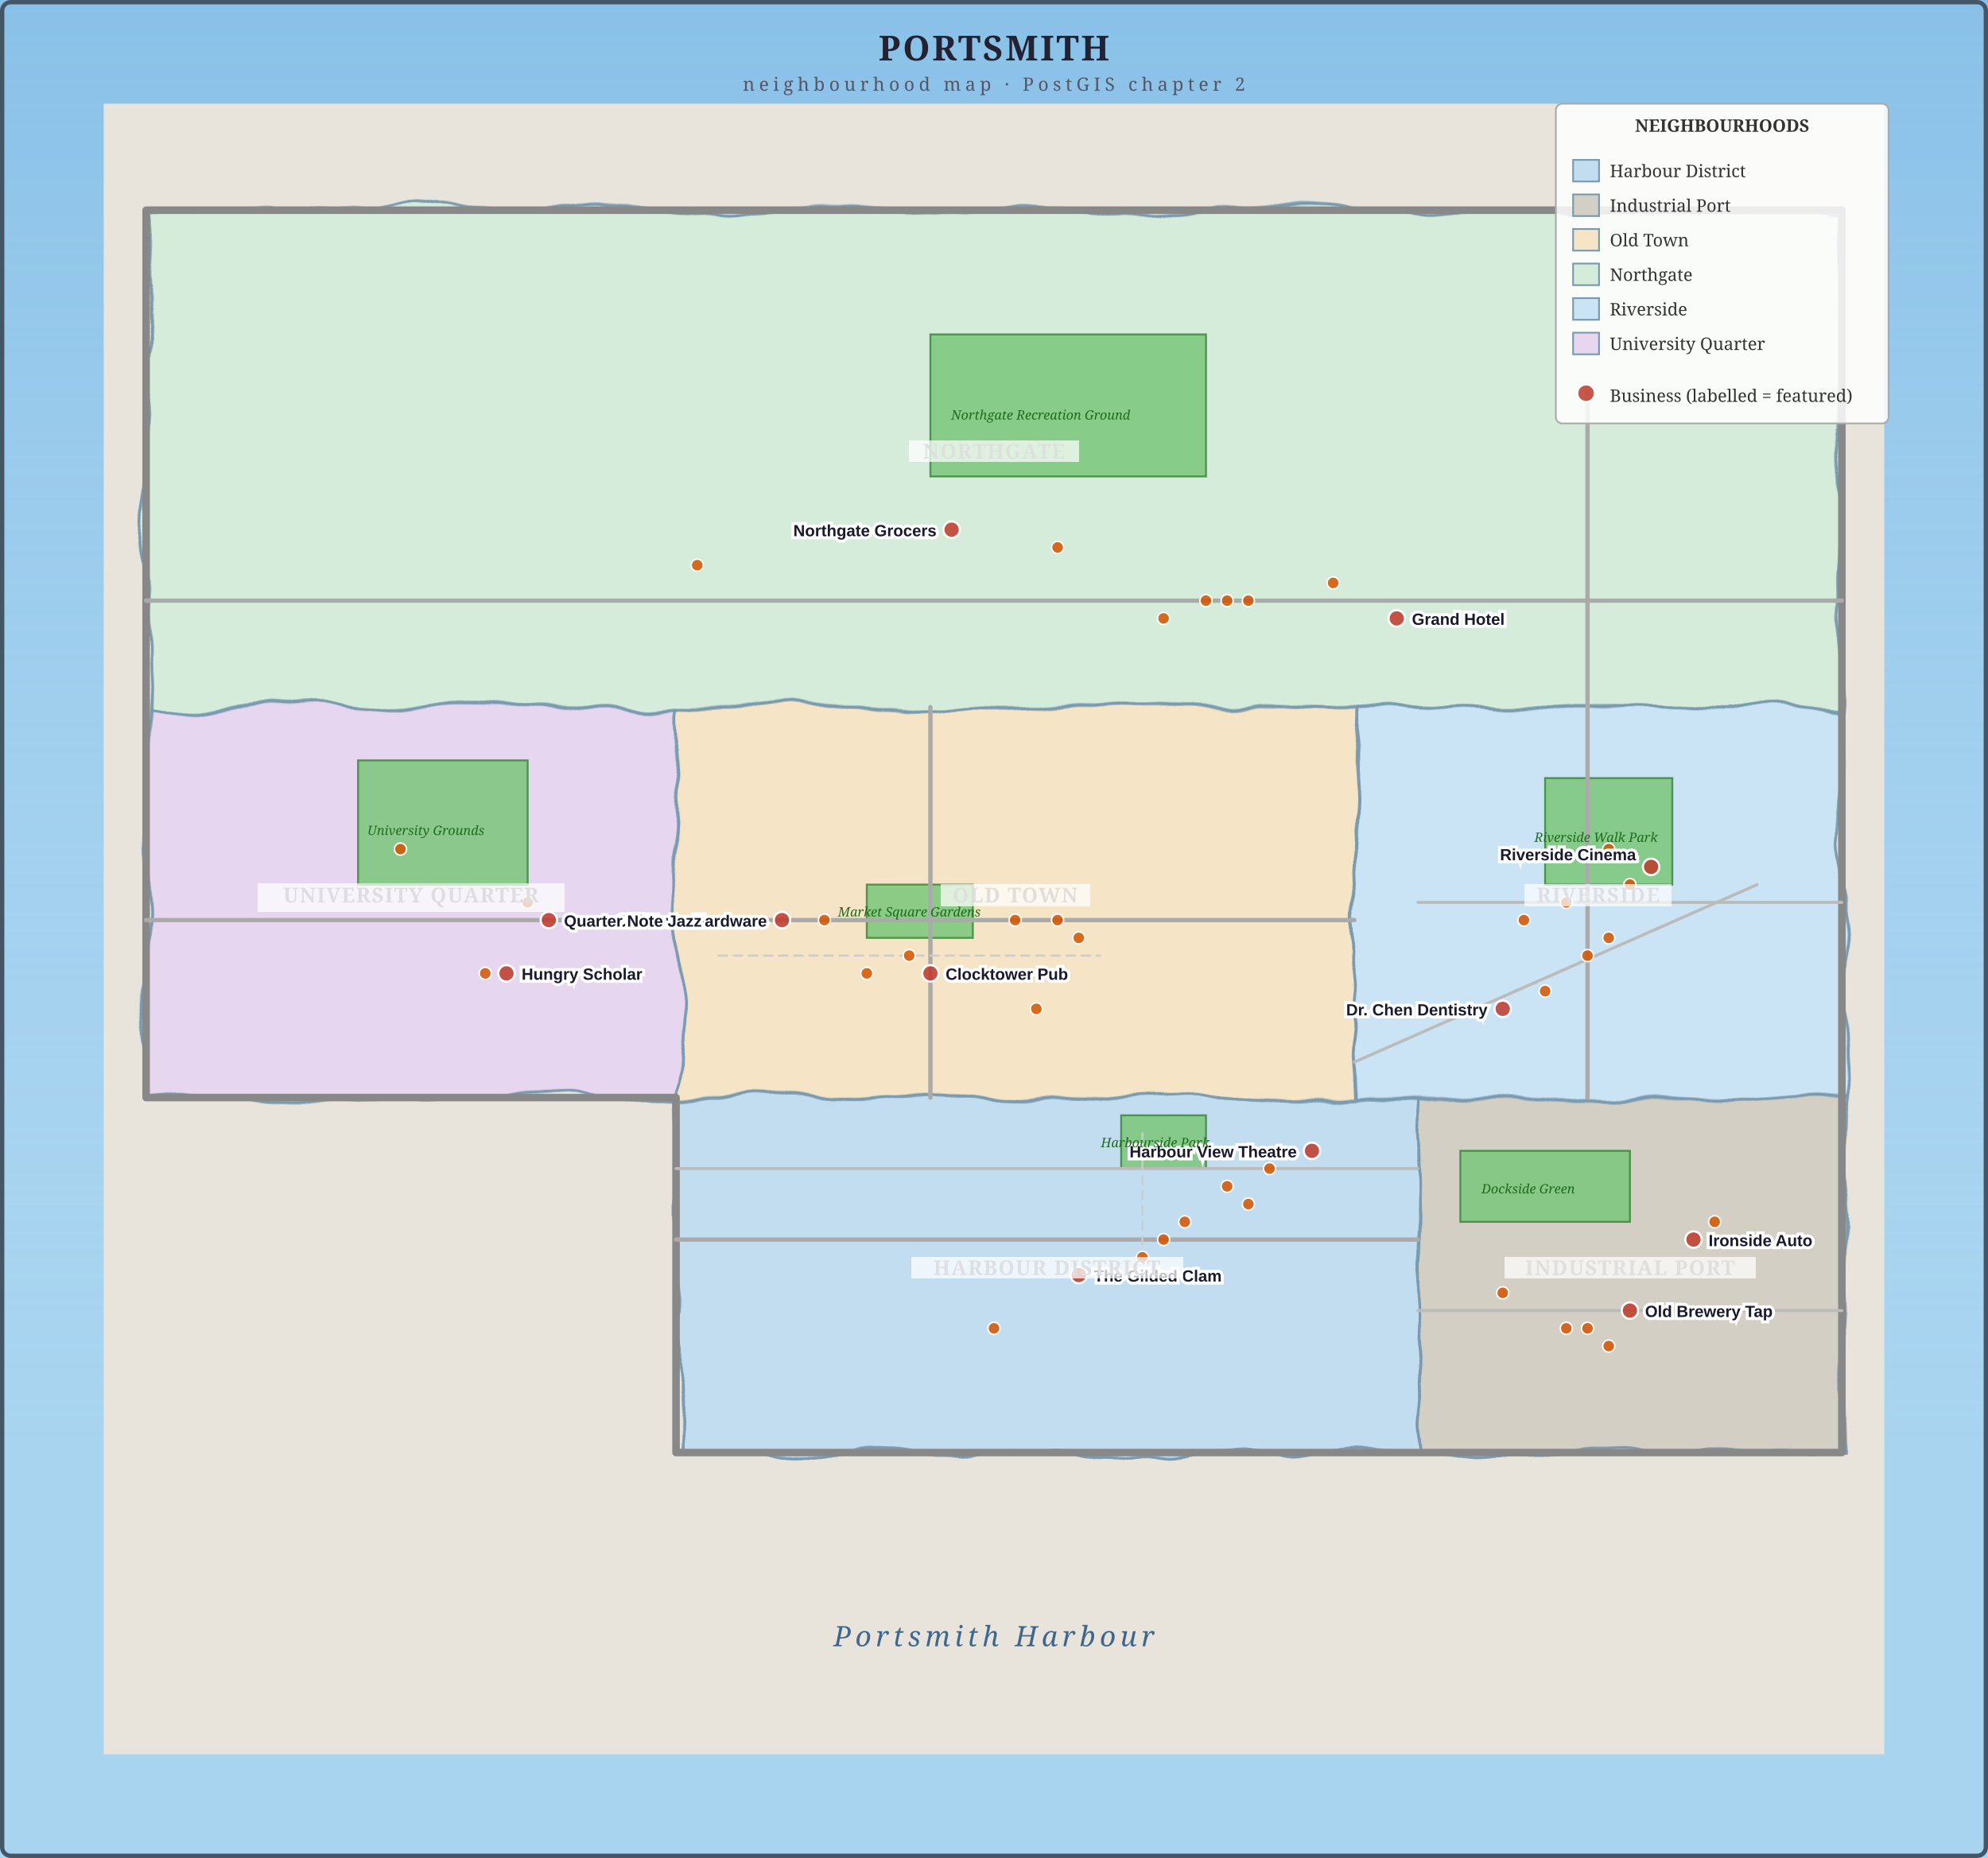
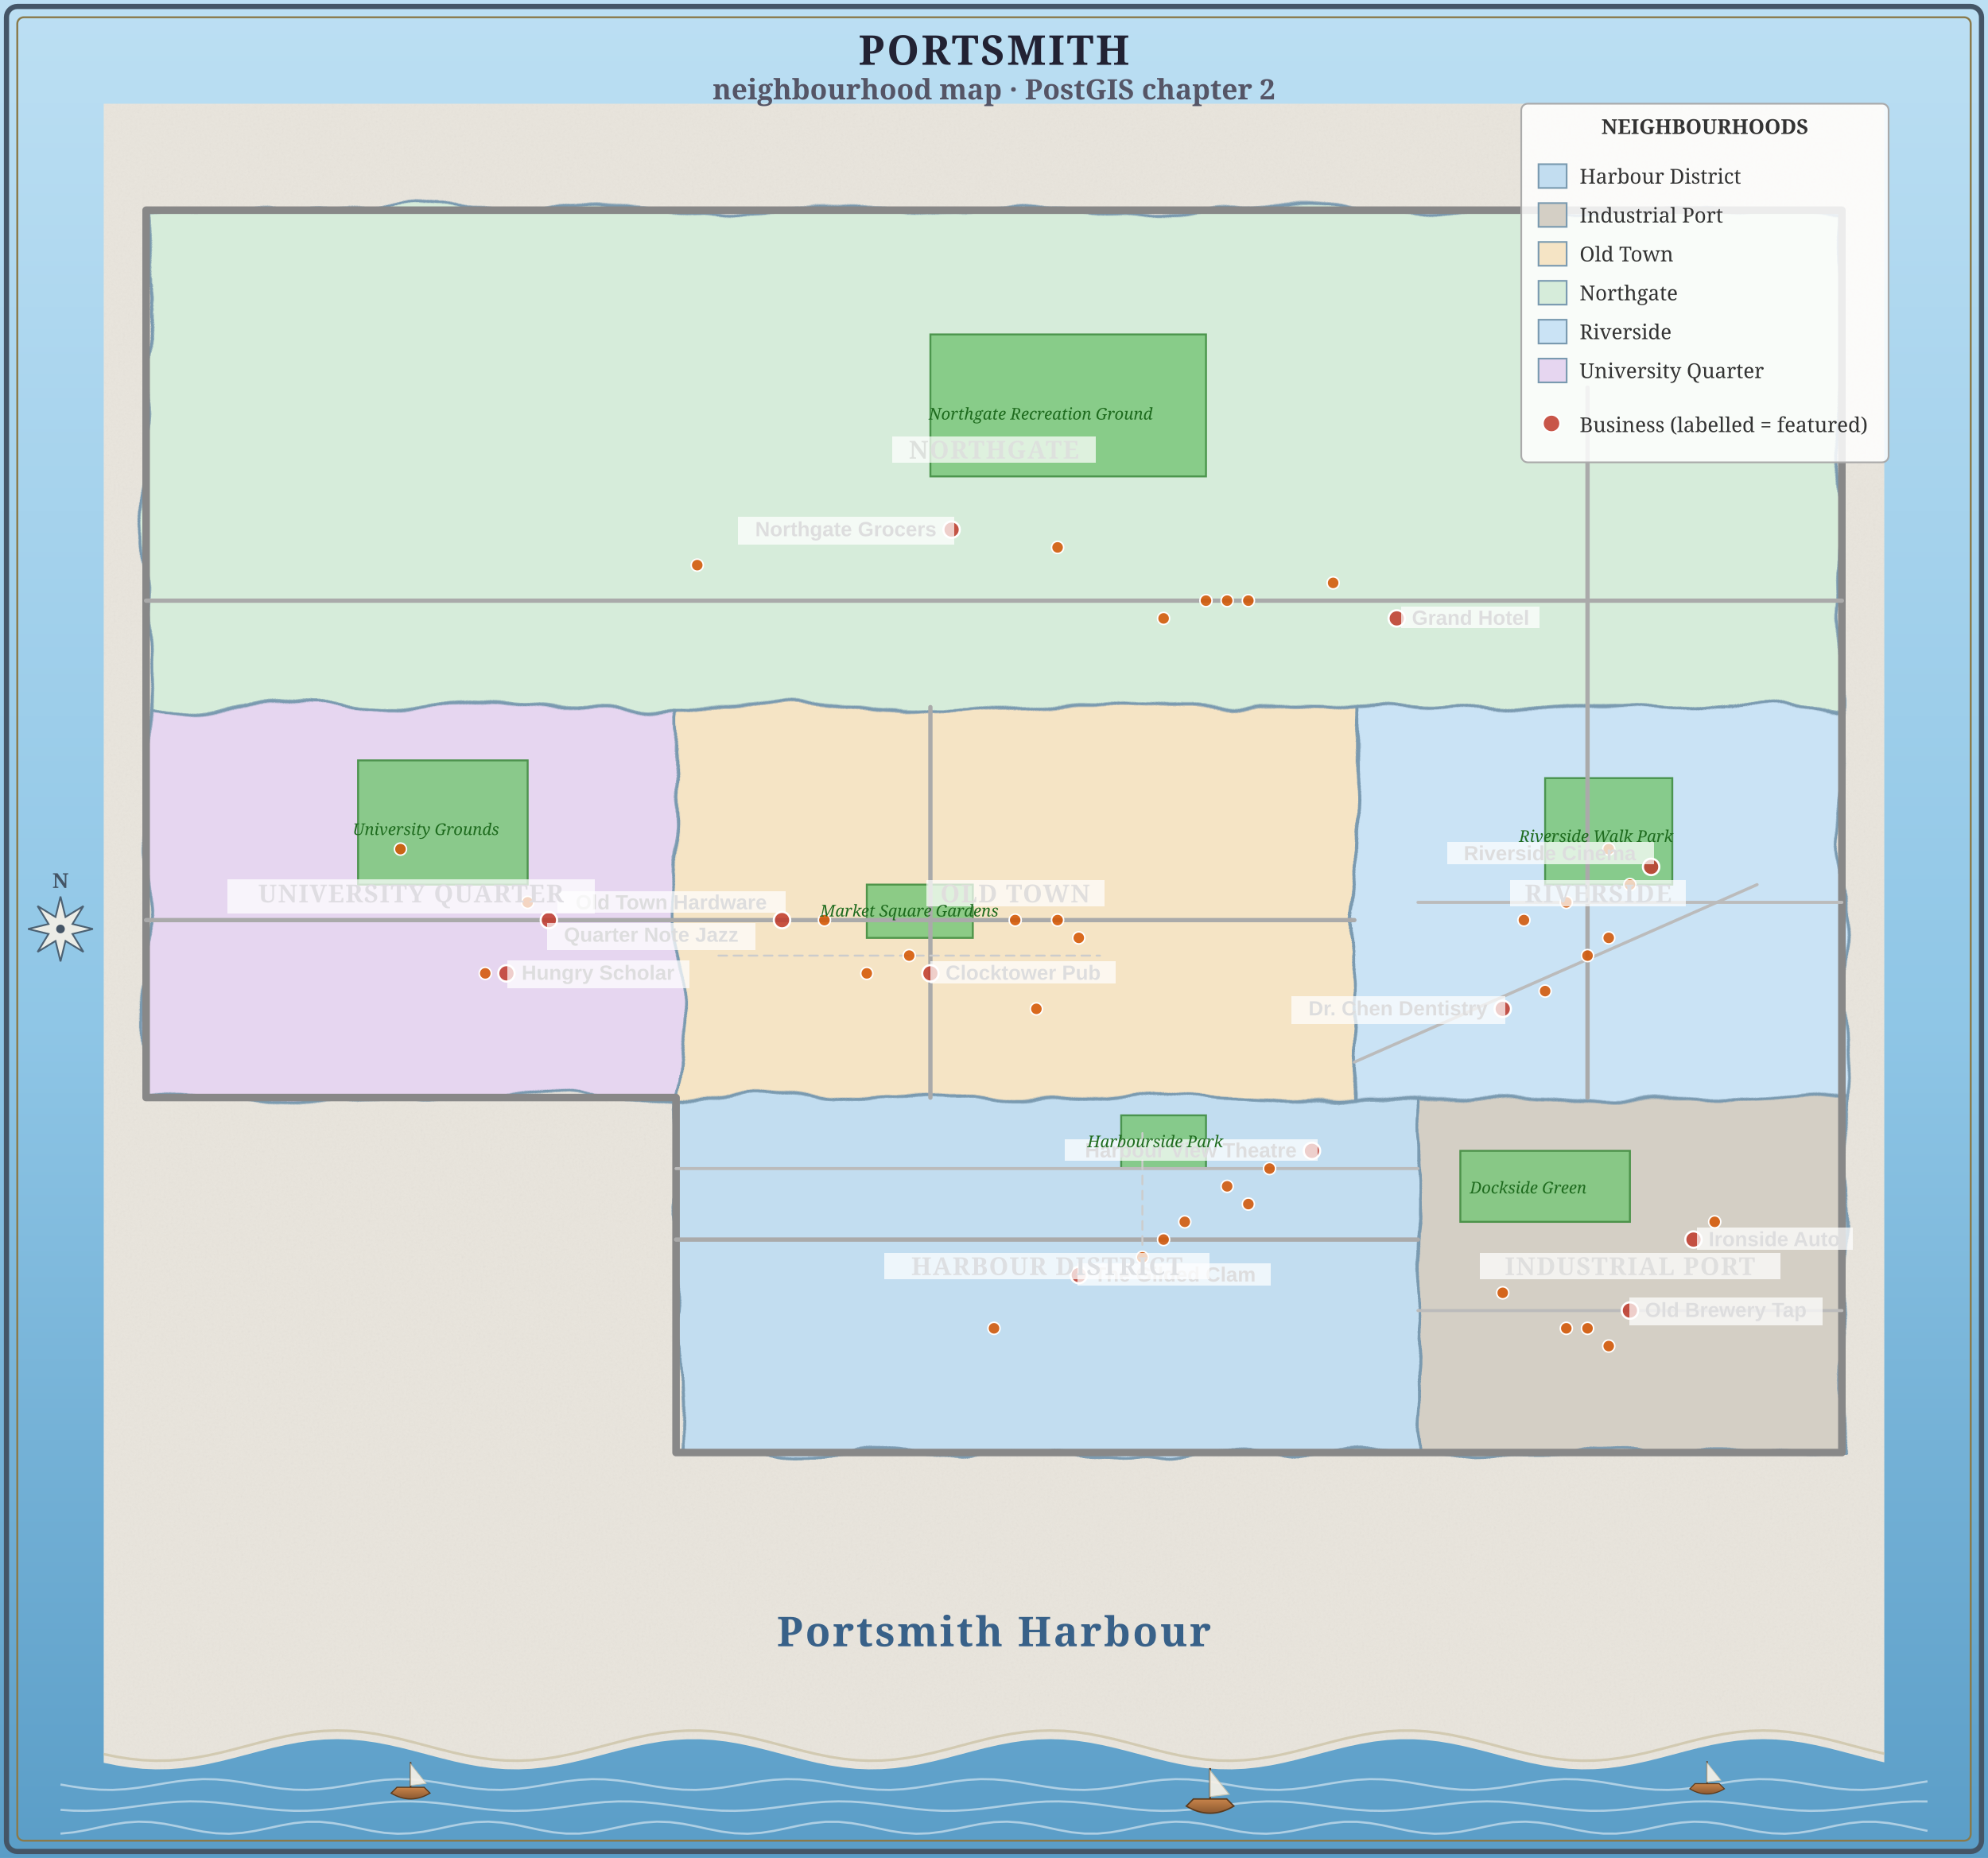
<svg xmlns="http://www.w3.org/2000/svg" width="920" height="860" viewBox="0 0 920 860">
  <defs>
    <filter id="organic" x="0" y="0" width="920" height="860" filterUnits="userSpaceOnUse" color-interpolation-filters="linearRGB">
      <feTurbulence type="fractalNoise" baseFrequency="0.018" numOctaves="3" seed="17" result="noise" />
      <feDisplacementMap in="SourceGraphic" in2="noise" scale="13" xChannelSelector="R" yChannelSelector="G" />
    </filter>
    <filter id="lbl-shadow" x="-10%" y="-20%" width="120%" height="140%">
      <feFlood flood-color="white" flood-opacity="0.72" result="bg" />
      <feComposite in="bg" in2="SourceGraphic" operator="over" />
    </filter>
-     <linearGradient id="sea-grad" x1="0" y1="0" x2="0" y2="672.344" gradientUnits="userSpaceOnUse">
-       <stop offset="0%" stop-color="#6aade0" stop-opacity="0.5" />
-       <stop offset="100%" stop-color="#a8d4f0" stop-opacity="0" />
+     <filter id="paper-grain" x="-5%" y="-5%" width="110%" height="110%">
+       <feTurbulence type="fractalNoise" baseFrequency="0.9" numOctaves="2" seed="42" result="noise" />
+       <feColorMatrix in="noise" type="saturate" values="0" result="gray" />
+       <feComposite in="gray" in2="SourceAlpha" operator="in" />
+     </filter>
+     <linearGradient id="hull-grad" x1="0" y1="0" x2="0" y2="1">
+       <stop offset="0%" stop-color="#c8844a" />
+       <stop offset="100%" stop-color="#8b5830" />
+     </linearGradient>
+     <linearGradient id="water-grad" x1="0" y1="0" x2="0" y2="860" gradientUnits="userSpaceOnUse">
+       <stop offset="0%" stop-color="#bcdff3" />
+       <stop offset="55%" stop-color="#8fc6e6" />
+       <stop offset="100%" stop-color="#5a9dc7" />
    </linearGradient>
  </defs>
-   <rect x="0" y="0" width="920" height="860" fill="#a8d4f0" />
-   <rect x="0" y="0" width="920" height="672.344" fill="url(#sea-grad)" />
-   <rect x="48" y="48" width="824" height="764.0" fill="#e8e4dc" />
+   <rect x="0" y="0" width="920" height="860" fill="url(#water-grad)" />
+   <polygon points="48.00,48.00 872.00,48.00 872.00,815.73 870.00,815.27 864.00,813.78 858.00,812.20 852.00,810.61 846.00,809.09 840.00,807.73 834.00,806.58 828.00,805.72 822.00,805.18 816.00,805.00 810.00,805.18 804.00,805.72 798.00,806.58 792.00,807.72 786.00,809.09 780.00,810.61 774.00,812.20 768.00,813.78 762.00,815.27 756.00,816.58 750.00,817.66 744.00,818.45 738.00,818.90 732.00,818.99 726.00,818.72 720.00,818.10 714.00,817.16 708.00,815.95 702.00,814.54 696.00,813.00 690.00,811.40 684.00,809.84 678.00,808.39 672.00,807.12 666.00,806.11 660.00,805.41 654.00,805.05 648.00,805.05 642.00,805.41 636.00,806.11 630.00,807.12 624.00,808.38 618.00,809.84 612.00,811.40 606.00,812.99 600.00,814.54 594.00,815.95 588.00,817.16 582.00,818.09 576.00,818.72 570.00,818.99 564.00,818.90 558.00,818.45 552.00,817.66 546.00,816.59 540.00,815.27 534.00,813.78 528.00,812.20 522.00,810.61 516.00,809.09 510.00,807.73 504.00,806.58 498.00,805.72 492.00,805.18 486.00,805.00 480.00,805.18 474.00,805.72 468.00,806.58 462.00,807.72 456.00,809.09 450.00,810.61 444.00,812.20 438.00,813.78 432.00,815.27 426.00,816.58 420.00,817.66 414.00,818.45 408.00,818.90 402.00,818.99 396.00,818.72 390.00,818.10 384.00,817.16 378.00,815.95 372.00,814.54 366.00,813.00 360.00,811.40 354.00,809.84 348.00,808.39 342.00,807.12 336.00,806.11 330.00,805.41 324.00,805.05 318.00,805.05 312.00,805.41 306.00,806.11 300.00,807.12 294.00,808.38 288.00,809.84 282.00,811.40 276.00,812.99 270.00,814.54 264.00,815.95 258.00,817.16 252.00,818.09 246.00,818.72 240.00,818.99 234.00,818.90 228.00,818.45 222.00,817.66 216.00,816.59 210.00,815.27 204.00,813.78 198.00,812.20 192.00,810.61 186.00,809.09 180.00,807.73 174.00,806.58 168.00,805.72 162.00,805.18 156.00,805.00 150.00,805.18 144.00,805.72 138.00,806.58 132.00,807.72 126.00,809.09 120.00,810.61 114.00,812.20 108.00,813.78 102.00,815.27 96.00,816.58 90.00,817.66 84.00,818.45 78.00,818.90 72.00,818.99 66.00,818.72 60.00,818.10 54.00,817.16 48.00,815.95" fill="#e8e4dc" />
+   <polygon points="48.00,48.00 872.00,48.00 872.00,815.73 870.00,815.27 864.00,813.78 858.00,812.20 852.00,810.61 846.00,809.09 840.00,807.73 834.00,806.58 828.00,805.72 822.00,805.18 816.00,805.00 810.00,805.18 804.00,805.72 798.00,806.58 792.00,807.72 786.00,809.09 780.00,810.61 774.00,812.20 768.00,813.78 762.00,815.27 756.00,816.58 750.00,817.66 744.00,818.45 738.00,818.90 732.00,818.99 726.00,818.72 720.00,818.10 714.00,817.16 708.00,815.95 702.00,814.54 696.00,813.00 690.00,811.40 684.00,809.84 678.00,808.39 672.00,807.12 666.00,806.11 660.00,805.41 654.00,805.05 648.00,805.05 642.00,805.41 636.00,806.11 630.00,807.12 624.00,808.38 618.00,809.84 612.00,811.40 606.00,812.99 600.00,814.54 594.00,815.95 588.00,817.16 582.00,818.09 576.00,818.72 570.00,818.99 564.00,818.90 558.00,818.45 552.00,817.66 546.00,816.59 540.00,815.27 534.00,813.78 528.00,812.20 522.00,810.61 516.00,809.09 510.00,807.73 504.00,806.58 498.00,805.72 492.00,805.18 486.00,805.00 480.00,805.18 474.00,805.72 468.00,806.58 462.00,807.72 456.00,809.09 450.00,810.61 444.00,812.20 438.00,813.78 432.00,815.27 426.00,816.58 420.00,817.66 414.00,818.45 408.00,818.90 402.00,818.99 396.00,818.72 390.00,818.10 384.00,817.16 378.00,815.95 372.00,814.54 366.00,813.00 360.00,811.40 354.00,809.84 348.00,808.39 342.00,807.12 336.00,806.11 330.00,805.41 324.00,805.05 318.00,805.05 312.00,805.41 306.00,806.11 300.00,807.12 294.00,808.38 288.00,809.84 282.00,811.40 276.00,812.99 270.00,814.54 264.00,815.95 258.00,817.16 252.00,818.09 246.00,818.72 240.00,818.99 234.00,818.90 228.00,818.45 222.00,817.66 216.00,816.59 210.00,815.27 204.00,813.78 198.00,812.20 192.00,810.61 186.00,809.09 180.00,807.73 174.00,806.58 168.00,805.72 162.00,805.18 156.00,805.00 150.00,805.18 144.00,805.72 138.00,806.58 132.00,807.72 126.00,809.09 120.00,810.61 114.00,812.20 108.00,813.78 102.00,815.27 96.00,816.58 90.00,817.66 84.00,818.45 78.00,818.90 72.00,818.99 66.00,818.72 60.00,818.10 54.00,817.16 48.00,815.95" fill="#3a2a10" filter="url(#paper-grain)" opacity="0.06" />
+   <polyline points="48.00,811.95 54.00,813.16 60.00,814.10 66.00,814.72 72.00,814.99 78.00,814.90 84.00,814.45 90.00,813.66 96.00,812.58 102.00,811.27 108.00,809.78 114.00,808.20 120.00,806.61 126.00,805.09 132.00,803.72 138.00,802.58 144.00,801.72 150.00,801.18 156.00,801.00 162.00,801.18 168.00,801.72 174.00,802.58 180.00,803.73 186.00,805.09 192.00,806.61 198.00,808.20 204.00,809.78 210.00,811.27 216.00,812.59 222.00,813.66 228.00,814.45 234.00,814.90 240.00,814.99 246.00,814.72 252.00,814.09 258.00,813.16 264.00,811.95 270.00,810.54 276.00,808.99 282.00,807.40 288.00,805.84 294.00,804.38 300.00,803.12 306.00,802.11 312.00,801.41 318.00,801.05 324.00,801.05 330.00,801.41 336.00,802.11 342.00,803.12 348.00,804.39 354.00,805.84 360.00,807.40 366.00,809.00 372.00,810.54 378.00,811.95 384.00,813.16 390.00,814.10 396.00,814.72 402.00,814.99 408.00,814.90 414.00,814.45 420.00,813.66 426.00,812.58 432.00,811.27 438.00,809.78 444.00,808.20 450.00,806.61 456.00,805.09 462.00,803.72 468.00,802.58 474.00,801.72 480.00,801.18 486.00,801.00 492.00,801.18 498.00,801.72 504.00,802.58 510.00,803.73 516.00,805.09 522.00,806.61 528.00,808.20 534.00,809.78 540.00,811.27 546.00,812.59 552.00,813.66 558.00,814.45 564.00,814.90 570.00,814.99 576.00,814.72 582.00,814.09 588.00,813.16 594.00,811.95 600.00,810.54 606.00,808.99 612.00,807.40 618.00,805.84 624.00,804.38 630.00,803.12 636.00,802.11 642.00,801.41 648.00,801.05 654.00,801.05 660.00,801.41 666.00,802.11 672.00,803.12 678.00,804.39 684.00,805.84 690.00,807.40 696.00,809.00 702.00,810.54 708.00,811.95 714.00,813.16 720.00,814.10 726.00,814.72 732.00,814.99 738.00,814.90 744.00,814.45 750.00,813.66 756.00,812.58 762.00,811.27 768.00,809.78 774.00,808.20 780.00,806.61 786.00,805.09 792.00,803.72 798.00,802.58 804.00,801.72 810.00,801.18 816.00,801.00 822.00,801.18 828.00,801.72 834.00,802.58 840.00,803.73 846.00,805.09 852.00,806.61 858.00,808.20 864.00,809.78 870.00,811.27 872.00,811.73" fill="none" stroke="#c9bfa0" stroke-width="1.2" opacity="0.7" />
+   <g id="ripples" opacity="0.5">
+     <polyline points="28.00,826.00 34.00,827.02 40.00,827.86 46.00,828.38 52.00,828.49 58.00,828.17 64.00,827.47 70.00,826.52 76.00,825.48 82.00,824.53 88.00,823.83 94.00,823.51 100.00,823.62 106.00,824.14 112.00,824.98 118.00,826.00 124.00,827.02 130.00,827.86 136.00,828.38 142.00,828.49 148.00,828.17 154.00,827.47 160.00,826.52 166.00,825.48 172.00,824.53 178.00,823.83 184.00,823.51 190.00,823.62 196.00,824.14 202.00,824.98 208.00,826.00 214.00,827.02 220.00,827.86 226.00,828.38 232.00,828.49 238.00,828.17 244.00,827.47 250.00,826.52 256.00,825.48 262.00,824.53 268.00,823.83 274.00,823.51 280.00,823.62 286.00,824.14 292.00,824.98 298.00,826.00 304.00,827.02 310.00,827.86 316.00,828.38 322.00,828.49 328.00,828.17 334.00,827.47 340.00,826.52 346.00,825.48 352.00,824.53 358.00,823.83 364.00,823.51 370.00,823.62 376.00,824.14 382.00,824.98 388.00,826.00 394.00,827.02 400.00,827.86 406.00,828.38 412.00,828.49 418.00,828.17 424.00,827.47 430.00,826.52 436.00,825.48 442.00,824.53 448.00,823.83 454.00,823.51 460.00,823.62 466.00,824.14 472.00,824.98 478.00,826.00 484.00,827.02 490.00,827.86 496.00,828.38 502.00,828.49 508.00,828.17 514.00,827.47 520.00,826.52 526.00,825.48 532.00,824.53 538.00,823.83 544.00,823.51 550.00,823.62 556.00,824.14 562.00,824.98 568.00,826.00 574.00,827.02 580.00,827.86 586.00,828.38 592.00,828.49 598.00,828.17 604.00,827.47 610.00,826.52 616.00,825.48 622.00,824.53 628.00,823.83 634.00,823.51 640.00,823.62 646.00,824.14 652.00,824.98 658.00,826.00 664.00,827.02 670.00,827.86 676.00,828.38 682.00,828.49 688.00,828.17 694.00,827.47 700.00,826.52 706.00,825.48 712.00,824.53 718.00,823.83 724.00,823.51 730.00,823.62 736.00,824.14 742.00,824.98 748.00,826.00 754.00,827.02 760.00,827.86 766.00,828.38 772.00,828.49 778.00,828.17 784.00,827.47 790.00,826.52 796.00,825.48 802.00,824.53 808.00,823.83 814.00,823.51 820.00,823.62 826.00,824.14 832.00,824.98 838.00,826.00 844.00,827.02 850.00,827.86 856.00,828.38 862.00,828.49 868.00,828.17 874.00,827.47 880.00,826.52 886.00,825.48 892.00,824.53 892.00,824.53" fill="none" stroke="white" stroke-width="1" />
+     <polyline points="28.00,837.72 34.00,838.11 40.00,838.19 46.00,837.97 52.00,837.47 58.00,836.77 64.00,835.96 70.00,835.15 76.00,834.46 82.00,833.99 88.00,833.80 94.00,833.92 100.00,834.33 106.00,834.98 112.00,835.77 118.00,836.59 124.00,837.33 130.00,837.88 136.00,838.17 142.00,838.15 148.00,837.83 154.00,837.26 160.00,836.50 166.00,835.68 172.00,834.90 178.00,834.28 184.00,833.89 190.00,833.81 196.00,834.03 202.00,834.53 208.00,835.23 214.00,836.04 220.00,836.85 226.00,837.54 232.00,838.01 238.00,838.20 244.00,838.08 250.00,837.67 256.00,837.02 262.00,836.23 268.00,835.41 274.00,834.67 280.00,834.12 286.00,833.83 292.00,833.85 298.00,834.17 304.00,834.74 310.00,835.50 316.00,836.32 322.00,837.10 328.00,837.72 334.00,838.11 340.00,838.19 346.00,837.97 352.00,837.47 358.00,836.77 364.00,835.96 370.00,835.15 376.00,834.46 382.00,833.99 388.00,833.80 394.00,833.92 400.00,834.33 406.00,834.98 412.00,835.77 418.00,836.59 424.00,837.33 430.00,837.88 436.00,838.17 442.00,838.15 448.00,837.83 454.00,837.26 460.00,836.50 466.00,835.68 472.00,834.90 478.00,834.28 484.00,833.89 490.00,833.81 496.00,834.03 502.00,834.53 508.00,835.23 514.00,836.04 520.00,836.85 526.00,837.54 532.00,838.01 538.00,838.20 544.00,838.08 550.00,837.67 556.00,837.02 562.00,836.23 568.00,835.41 574.00,834.67 580.00,834.12 586.00,833.83 592.00,833.85 598.00,834.17 604.00,834.74 610.00,835.50 616.00,836.32 622.00,837.10 628.00,837.72 634.00,838.11 640.00,838.19 646.00,837.97 652.00,837.47 658.00,836.77 664.00,835.96 670.00,835.15 676.00,834.46 682.00,833.99 688.00,833.80 694.00,833.92 700.00,834.33 706.00,834.98 712.00,835.77 718.00,836.59 724.00,837.33 730.00,837.88 736.00,838.17 742.00,838.15 748.00,837.83 754.00,837.26 760.00,836.50 766.00,835.68 772.00,834.90 778.00,834.28 784.00,833.89 790.00,833.81 796.00,834.03 802.00,834.53 808.00,835.23 814.00,836.04 820.00,836.85 826.00,837.54 832.00,838.01 838.00,838.20 844.00,838.08 850.00,837.67 856.00,837.02 862.00,836.23 868.00,835.41 874.00,834.67 880.00,834.12 886.00,833.83 892.00,833.85 892.00,833.85" fill="none" stroke="white" stroke-width="1" />
+     <polyline points="28.00,848.73 34.00,848.14 40.00,847.09 46.00,845.80 52.00,844.55 58.00,843.62 64.00,843.21 70.00,843.41 76.00,844.17 82.00,845.33 88.00,846.64 94.00,847.80 100.00,848.58 106.00,848.79 112.00,848.40 118.00,847.48 124.00,846.24 130.00,844.95 136.00,843.88 142.00,843.28 148.00,843.27 154.00,843.86 160.00,844.91 166.00,846.20 172.00,847.45 178.00,848.38 184.00,848.79 190.00,848.59 196.00,847.83 202.00,846.67 208.00,845.36 214.00,844.20 220.00,843.42 226.00,843.21 232.00,843.60 238.00,844.52 244.00,845.76 250.00,847.05 256.00,848.12 262.00,848.72 268.00,848.73 274.00,848.14 280.00,847.09 286.00,845.80 292.00,844.55 298.00,843.62 304.00,843.21 310.00,843.41 316.00,844.17 322.00,845.33 328.00,846.64 334.00,847.80 340.00,848.58 346.00,848.79 352.00,848.40 358.00,847.48 364.00,846.24 370.00,844.95 376.00,843.88 382.00,843.28 388.00,843.27 394.00,843.86 400.00,844.91 406.00,846.20 412.00,847.45 418.00,848.38 424.00,848.79 430.00,848.59 436.00,847.83 442.00,846.67 448.00,845.36 454.00,844.20 460.00,843.42 466.00,843.21 472.00,843.60 478.00,844.52 484.00,845.76 490.00,847.05 496.00,848.12 502.00,848.72 508.00,848.73 514.00,848.14 520.00,847.09 526.00,845.80 532.00,844.55 538.00,843.62 544.00,843.21 550.00,843.41 556.00,844.17 562.00,845.33 568.00,846.64 574.00,847.80 580.00,848.58 586.00,848.79 592.00,848.40 598.00,847.48 604.00,846.24 610.00,844.95 616.00,843.88 622.00,843.28 628.00,843.27 634.00,843.86 640.00,844.91 646.00,846.20 652.00,847.45 658.00,848.38 664.00,848.79 670.00,848.59 676.00,847.83 682.00,846.67 688.00,845.36 694.00,844.20 700.00,843.42 706.00,843.21 712.00,843.60 718.00,844.52 724.00,845.76 730.00,847.05 736.00,848.12 742.00,848.72 748.00,848.73 754.00,848.14 760.00,847.09 766.00,845.80 772.00,844.55 778.00,843.62 784.00,843.21 790.00,843.41 796.00,844.17 802.00,845.33 808.00,846.64 814.00,847.80 820.00,848.58 826.00,848.79 832.00,848.40 838.00,847.48 844.00,846.24 850.00,844.95 856.00,843.88 862.00,843.28 868.00,843.27 874.00,843.86 880.00,844.91 886.00,846.20 892.00,847.45 892.00,847.45" fill="none" stroke="white" stroke-width="1" />
+   </g>
+   <g transform="translate(190,830.0) scale(0.9)">
+     <path d="M -10,0 Q 0,6 10,0 L 7,-3 L -7,-3 Z" fill="url(#hull-grad)" stroke="#5c3a1c" stroke-width="0.6" />
+     <line x1="0" y1="-3" x2="0" y2="-16" stroke="#5c3a1c" stroke-width="0.8" />
+     <path d="M 0,-15 L 0,-4 L 8,-5 Z" fill="#f5f0e6" opacity="0.92" stroke="#cfc7b0" stroke-width="0.4" />
+   </g>
+   <g transform="translate(560,836.0) scale(1.1)">
+     <path d="M -10,0 Q 0,6 10,0 L 7,-3 L -7,-3 Z" fill="url(#hull-grad)" stroke="#5c3a1c" stroke-width="0.6" />
+     <line x1="0" y1="-3" x2="0" y2="-16" stroke="#5c3a1c" stroke-width="0.8" />
+     <path d="M 0,-15 L 0,-4 L 8,-5 Z" fill="#f5f0e6" opacity="0.92" stroke="#cfc7b0" stroke-width="0.4" />
+   </g>
+   <g transform="translate(790,828.0) scale(0.8)">
+     <path d="M -10,0 Q 0,6 10,0 L 7,-3 L -7,-3 Z" fill="url(#hull-grad)" stroke="#5c3a1c" stroke-width="0.6" />
+     <line x1="0" y1="-3" x2="0" y2="-16" stroke="#5c3a1c" stroke-width="0.8" />
+     <path d="M 0,-15 L 0,-4 L 8,-5 Z" fill="#f5f0e6" opacity="0.92" stroke="#cfc7b0" stroke-width="0.4" />
+   </g>
+   <g id="compass-rose">
+     <polygon points="28.00,415.00 30.30,424.46 38.61,419.39 33.54,427.70 43.00,430.00 33.54,432.30 38.61,440.61 30.30,435.54 28.00,445.00 25.70,435.54 17.39,440.61 22.46,432.30 13.00,430.00 22.46,427.70 17.39,419.39 25.70,424.46" fill="#f5f0e6" stroke="#445566" stroke-width="0.8" opacity="0.9" />
+     <circle cx="28" cy="430" r="2" fill="#445566" />
+     <text x="28" y="411" text-anchor="middle" font-size="9.5" font-weight="bold" fill="#445566" font-family="Georgia, serif">N</text>
+   </g>
  <g id="neighborhoods" filter="url(#organic)">
    <polygon points="312.86,672.34 656.19,672.34 656.19,508.04 312.86,508.04 312.86,672.34" fill="#c2ddf0" stroke="#7a9ab0" stroke-width="1.4" stroke-linejoin="round" />
    <polygon points="312.86,508.04 626.76,508.04 626.76,327.31 312.86,327.31 312.86,508.04" fill="#f5e4c5" stroke="#7a9ab0" stroke-width="1.4" stroke-linejoin="round" />
    <polygon points="67.62,327.31 852.38,327.31 852.38,97.29 67.62,97.29 67.62,327.31" fill="#d6ecda" stroke="#7a9ab0" stroke-width="1.4" stroke-linejoin="round" />
    <polygon points="626.76,508.04 852.38,508.04 852.38,327.31 626.76,327.31 626.76,508.04" fill="#cae3f5" stroke="#7a9ab0" stroke-width="1.4" stroke-linejoin="round" />
    <polygon points="67.62,508.04 312.86,508.04 312.86,327.31 67.62,327.31 67.62,508.04" fill="#e6d6f0" stroke="#7a9ab0" stroke-width="1.4" stroke-linejoin="round" />
    <polygon points="656.19,672.34 852.38,672.34 852.38,508.04 656.19,508.04 656.19,672.34" fill="#d4cfc5" stroke="#7a9ab0" stroke-width="1.4" stroke-linejoin="round" />
  </g>
  <g id="parks">
    <polygon points="518.86,540.90 558.10,540.90 558.10,516.26 518.86,516.26 518.86,540.90" fill="#7ec87e" stroke="#3a8a3a" stroke-width="0.9" opacity="0.88" />
    <polygon points="401.14,434.11 450.19,434.11 450.19,409.46 401.14,409.46 401.14,434.11" fill="#7ec87e" stroke="#3a8a3a" stroke-width="0.9" opacity="0.88" />
    <polygon points="715.05,409.46 773.90,409.46 773.90,360.17 715.05,360.17 715.05,409.46" fill="#7ec87e" stroke="#3a8a3a" stroke-width="0.9" opacity="0.88" />
    <polygon points="165.71,409.46 244.19,409.46 244.19,351.96 165.71,351.96 165.71,409.46" fill="#7ec87e" stroke="#3a8a3a" stroke-width="0.9" opacity="0.88" />
    <polygon points="430.57,220.52 558.10,220.52 558.10,154.80 430.57,154.80 430.57,220.52" fill="#7ec87e" stroke="#3a8a3a" stroke-width="0.9" opacity="0.88" />
    <polygon points="675.81,565.55 754.29,565.55 754.29,532.69 675.81,532.69 675.81,565.55" fill="#7ec87e" stroke="#3a8a3a" stroke-width="0.9" opacity="0.88" />
  </g>
  <g id="roads">
    <path d="M 67.62 508.04 L 67.62 97.29 L 852.38 97.29 L 852.38 672.34 L 312.86 672.34 L 312.86 508.04 L 67.62 508.04" fill="none" stroke="#888888" stroke-width="3.5" stroke-linecap="round" stroke-linejoin="round" />
    <path d="M 312.86 573.76 L 656.19 573.76" fill="none" stroke="#aaaaaa" stroke-width="2.0" stroke-linecap="round" stroke-linejoin="round" />
    <path d="M 430.57 508.04 L 430.57 327.31" fill="none" stroke="#aaaaaa" stroke-width="2.0" stroke-linecap="round" stroke-linejoin="round" />
    <path d="M 67.62 425.89 L 626.76 425.89" fill="none" stroke="#aaaaaa" stroke-width="2.0" stroke-linecap="round" stroke-linejoin="round" />
    <path d="M 67.62 278.02 L 852.38 278.02" fill="none" stroke="#aaaaaa" stroke-width="2.0" stroke-linecap="round" stroke-linejoin="round" />
    <path d="M 734.67 508.04 L 734.67 179.44" fill="none" stroke="#aaaaaa" stroke-width="2.0" stroke-linecap="round" stroke-linejoin="round" />
    <path d="M 312.86 540.90 L 656.19 540.90" fill="none" stroke="#bbbbbb" stroke-width="1.4" stroke-linecap="round" stroke-linejoin="round" />
    <path d="M 656.19 606.62 L 852.38 606.62" fill="none" stroke="#bbbbbb" stroke-width="1.4" stroke-linecap="round" stroke-linejoin="round" />
    <path d="M 656.19 417.68 L 852.38 417.68" fill="none" stroke="#bbbbbb" stroke-width="1.4" stroke-linecap="round" stroke-linejoin="round" />
    <path d="M 626.76 491.61 L 813.14 409.46" fill="none" stroke="#bbbbbb" stroke-width="1.4" stroke-linecap="round" stroke-linejoin="round" />
    <path d="M 528.67 590.19 L 528.67 524.47" fill="none" stroke="#cccccc" stroke-width="0.9" stroke-linecap="round" stroke-linejoin="round" stroke-dasharray="4,3" />
    <path d="M 332.48 442.32 L 509.05 442.32" fill="none" stroke="#cccccc" stroke-width="0.9" stroke-linecap="round" stroke-linejoin="round" stroke-dasharray="4,3" />
  </g>
  <g id="businesses">
    <circle cx="499.24" cy="590.19" r="3.8" fill="#c0392b" fill-opacity="0.85" stroke="white" stroke-width="1.0" />
    <circle cx="528.67" cy="581.98" r="2.8" fill="#d35400" fill-opacity="0.85" stroke="white" stroke-width="0.7" />
    <circle cx="460.00" cy="614.84" r="2.8" fill="#d35400" fill-opacity="0.85" stroke="white" stroke-width="0.7" />
    <circle cx="548.29" cy="565.55" r="2.8" fill="#d35400" fill-opacity="0.85" stroke="white" stroke-width="0.7" />
    <circle cx="695.43" cy="598.41" r="2.8" fill="#d35400" fill-opacity="0.85" stroke="white" stroke-width="0.7" />
    <circle cx="577.71" cy="557.33" r="2.8" fill="#d35400" fill-opacity="0.85" stroke="white" stroke-width="0.7" />
    <circle cx="538.48" cy="573.76" r="2.8" fill="#d35400" fill-opacity="0.85" stroke="white" stroke-width="0.7" />
    <circle cx="567.90" cy="549.12" r="2.8" fill="#d35400" fill-opacity="0.85" stroke="white" stroke-width="0.7" />
    <circle cx="587.52" cy="540.90" r="2.8" fill="#d35400" fill-opacity="0.85" stroke="white" stroke-width="0.7" />
    <circle cx="607.14" cy="532.69" r="3.8" fill="#c0392b" fill-opacity="0.85" stroke="white" stroke-width="1.0" />
    <circle cx="420.76" cy="442.32" r="2.8" fill="#d35400" fill-opacity="0.85" stroke="white" stroke-width="0.7" />
    <circle cx="401.14" cy="450.54" r="2.8" fill="#d35400" fill-opacity="0.85" stroke="white" stroke-width="0.7" />
    <circle cx="361.90" cy="425.89" r="3.8" fill="#c0392b" fill-opacity="0.85" stroke="white" stroke-width="1.0" />
    <circle cx="479.62" cy="466.97" r="2.8" fill="#d35400" fill-opacity="0.85" stroke="white" stroke-width="0.7" />
    <circle cx="430.57" cy="450.54" r="3.8" fill="#c0392b" fill-opacity="0.85" stroke="white" stroke-width="1.0" />
    <circle cx="489.43" cy="425.89" r="2.8" fill="#d35400" fill-opacity="0.85" stroke="white" stroke-width="0.7" />
    <circle cx="499.24" cy="434.11" r="2.8" fill="#d35400" fill-opacity="0.85" stroke="white" stroke-width="0.7" />
    <circle cx="469.81" cy="425.89" r="2.8" fill="#d35400" fill-opacity="0.85" stroke="white" stroke-width="0.7" />
    <circle cx="381.52" cy="425.89" r="2.8" fill="#d35400" fill-opacity="0.85" stroke="white" stroke-width="0.7" />
    <circle cx="567.90" cy="278.02" r="2.8" fill="#d35400" fill-opacity="0.85" stroke="white" stroke-width="0.7" />
    <circle cx="440.38" cy="245.16" r="3.8" fill="#c0392b" fill-opacity="0.85" stroke="white" stroke-width="1.0" />
    <circle cx="322.67" cy="261.59" r="2.8" fill="#d35400" fill-opacity="0.85" stroke="white" stroke-width="0.7" />
    <circle cx="646.38" cy="286.24" r="3.8" fill="#c0392b" fill-opacity="0.85" stroke="white" stroke-width="1.0" />
    <circle cx="489.43" cy="253.38" r="2.8" fill="#d35400" fill-opacity="0.85" stroke="white" stroke-width="0.7" />
    <circle cx="577.71" cy="278.02" r="2.8" fill="#d35400" fill-opacity="0.85" stroke="white" stroke-width="0.7" />
    <circle cx="558.10" cy="278.02" r="2.8" fill="#d35400" fill-opacity="0.85" stroke="white" stroke-width="0.7" />
    <circle cx="538.48" cy="286.24" r="2.8" fill="#d35400" fill-opacity="0.85" stroke="white" stroke-width="0.7" />
    <circle cx="616.95" cy="269.81" r="2.8" fill="#d35400" fill-opacity="0.85" stroke="white" stroke-width="0.7" />
    <circle cx="734.67" cy="442.32" r="2.8" fill="#d35400" fill-opacity="0.85" stroke="white" stroke-width="0.7" />
    <circle cx="744.48" cy="434.11" r="2.8" fill="#d35400" fill-opacity="0.85" stroke="white" stroke-width="0.7" />
    <circle cx="715.05" cy="458.75" r="2.8" fill="#d35400" fill-opacity="0.85" stroke="white" stroke-width="0.7" />
    <circle cx="705.24" cy="425.89" r="2.8" fill="#d35400" fill-opacity="0.85" stroke="white" stroke-width="0.7" />
    <circle cx="754.29" cy="409.46" r="2.8" fill="#d35400" fill-opacity="0.85" stroke="white" stroke-width="0.7" />
    <circle cx="695.43" cy="466.97" r="3.8" fill="#c0392b" fill-opacity="0.85" stroke="white" stroke-width="1.0" />
    <circle cx="764.10" cy="401.25" r="3.8" fill="#c0392b" fill-opacity="0.85" stroke="white" stroke-width="1.0" />
    <circle cx="744.48" cy="393.03" r="2.8" fill="#d35400" fill-opacity="0.85" stroke="white" stroke-width="0.7" />
    <circle cx="724.86" cy="417.68" r="2.8" fill="#d35400" fill-opacity="0.85" stroke="white" stroke-width="0.7" />
    <circle cx="234.38" cy="450.54" r="3.8" fill="#c0392b" fill-opacity="0.85" stroke="white" stroke-width="1.0" />
    <circle cx="254.00" cy="425.89" r="3.8" fill="#c0392b" fill-opacity="0.85" stroke="white" stroke-width="1.0" />
    <circle cx="185.33" cy="393.03" r="2.8" fill="#d35400" fill-opacity="0.85" stroke="white" stroke-width="0.7" />
    <circle cx="244.19" cy="417.68" r="2.8" fill="#d35400" fill-opacity="0.85" stroke="white" stroke-width="0.7" />
    <circle cx="224.57" cy="450.54" r="2.8" fill="#d35400" fill-opacity="0.85" stroke="white" stroke-width="0.7" />
    <circle cx="724.86" cy="614.84" r="2.8" fill="#d35400" fill-opacity="0.85" stroke="white" stroke-width="0.7" />
    <circle cx="744.48" cy="623.05" r="2.8" fill="#d35400" fill-opacity="0.85" stroke="white" stroke-width="0.7" />
    <circle cx="783.71" cy="573.76" r="3.8" fill="#c0392b" fill-opacity="0.85" stroke="white" stroke-width="1.0" />
    <circle cx="734.67" cy="614.84" r="2.8" fill="#d35400" fill-opacity="0.85" stroke="white" stroke-width="0.7" />
    <circle cx="793.52" cy="565.55" r="2.8" fill="#d35400" fill-opacity="0.85" stroke="white" stroke-width="0.7" />
    <circle cx="754.29" cy="606.62" r="3.8" fill="#c0392b" fill-opacity="0.85" stroke="white" stroke-width="1.0" />
  </g>
-   <g id="business-labels" font-family="Arial, Helvetica, sans-serif" font-size="7.5">
-     <text x="506.2" y="593.2" text-anchor="start" fill="#1a1a2e" stroke="white" stroke-width="2.8" paint-order="stroke fill" font-weight="600">The Gilded Clam</text>
-     <text x="600.1" y="535.7" text-anchor="end" fill="#1a1a2e" stroke="white" stroke-width="2.8" paint-order="stroke fill" font-weight="600">Harbour View Theatre</text>
-     <text x="354.9" y="428.9" text-anchor="end" fill="#1a1a2e" stroke="white" stroke-width="2.8" paint-order="stroke fill" font-weight="600">Old Town Hardware</text>
-     <text x="437.6" y="453.5" text-anchor="start" fill="#1a1a2e" stroke="white" stroke-width="2.8" paint-order="stroke fill" font-weight="600">Clocktower Pub</text>
-     <text x="433.4" y="248.2" text-anchor="end" fill="#1a1a2e" stroke="white" stroke-width="2.8" paint-order="stroke fill" font-weight="600">Northgate Grocers</text>
-     <text x="653.4" y="289.2" text-anchor="start" fill="#1a1a2e" stroke="white" stroke-width="2.8" paint-order="stroke fill" font-weight="600">Grand Hotel</text>
-     <text x="688.4" y="470.0" text-anchor="end" fill="#1a1a2e" stroke="white" stroke-width="2.8" paint-order="stroke fill" font-weight="600">Dr. Chen Dentistry</text>
-     <text x="757.1" y="398.2" text-anchor="end" fill="#1a1a2e" stroke="white" stroke-width="2.8" paint-order="stroke fill" font-weight="600">Riverside Cinema</text>
-     <text x="241.4" y="453.5" text-anchor="start" fill="#1a1a2e" stroke="white" stroke-width="2.8" paint-order="stroke fill" font-weight="600">Hungry Scholar</text>
-     <text x="261.0" y="428.9" text-anchor="start" fill="#1a1a2e" stroke="white" stroke-width="2.8" paint-order="stroke fill" font-weight="600">Quarter Note Jazz</text>
-     <text x="790.7" y="576.8" text-anchor="start" fill="#1a1a2e" stroke="white" stroke-width="2.8" paint-order="stroke fill" font-weight="600">Ironside Auto</text>
-     <text x="761.3" y="609.6" text-anchor="start" fill="#1a1a2e" stroke="white" stroke-width="2.8" paint-order="stroke fill" font-weight="600">Old Brewery Tap</text>
+   <g id="business-labels" font-family="&quot;Comic Neue&quot;, Arial, Helvetica, sans-serif" font-size="9.5">
+     <text x="506.2" y="593.2" text-anchor="start" fill="#1a1a2e" font-weight="600" filter="url(#lbl-shadow)">The Gilded Clam</text>
+     <text x="600.1" y="535.7" text-anchor="end" fill="#1a1a2e" font-weight="600" filter="url(#lbl-shadow)">Harbour View Theatre</text>
+     <text x="354.9" y="420.9" text-anchor="end" fill="#1a1a2e" font-weight="600" filter="url(#lbl-shadow)">Old Town Hardware</text>
+     <text x="437.6" y="453.5" text-anchor="start" fill="#1a1a2e" font-weight="600" filter="url(#lbl-shadow)">Clocktower Pub</text>
+     <text x="433.4" y="248.2" text-anchor="end" fill="#1a1a2e" font-weight="600" filter="url(#lbl-shadow)">Northgate Grocers</text>
+     <text x="653.4" y="289.2" text-anchor="start" fill="#1a1a2e" font-weight="600" filter="url(#lbl-shadow)">Grand Hotel</text>
+     <text x="688.4" y="470.0" text-anchor="end" fill="#1a1a2e" font-weight="600" filter="url(#lbl-shadow)">Dr. Chen Dentistry</text>
+     <text x="757.1" y="398.2" text-anchor="end" fill="#1a1a2e" font-weight="600" filter="url(#lbl-shadow)">Riverside Cinema</text>
+     <text x="241.4" y="453.5" text-anchor="start" fill="#1a1a2e" font-weight="600" filter="url(#lbl-shadow)">Hungry Scholar</text>
+     <text x="261.0" y="435.9" text-anchor="start" fill="#1a1a2e" font-weight="600" filter="url(#lbl-shadow)">Quarter Note Jazz</text>
+     <text x="790.7" y="576.8" text-anchor="start" fill="#1a1a2e" font-weight="600" filter="url(#lbl-shadow)">Ironside Auto</text>
+     <text x="761.3" y="609.6" text-anchor="start" fill="#1a1a2e" font-weight="600" filter="url(#lbl-shadow)">Old Brewery Tap</text>
  </g>
  <g id="nb-labels" font-family="Georgia, serif">
-     <text x="484.5" y="590.2" text-anchor="middle" font-size="9.5" font-weight="700" fill="#1a4a6b" filter="url(#lbl-shadow)" letter-spacing="0.5">
+     <text x="484.5" y="590.2" text-anchor="middle" font-size="11.5" font-weight="700" fill="#1a4a6b" filter="url(#lbl-shadow)" letter-spacing="0.5">
      <tspan x="484.5" dy="0.0">HARBOUR DISTRICT</tspan>
    </text>
-     <text x="469.8" y="417.7" text-anchor="middle" font-size="9.5" font-weight="700" fill="#5a3e00" filter="url(#lbl-shadow)" letter-spacing="0.5">
+     <text x="469.8" y="417.7" text-anchor="middle" font-size="11.5" font-weight="700" fill="#5a3e00" filter="url(#lbl-shadow)" letter-spacing="0.5">
      <tspan x="469.8" dy="0.0">OLD TOWN</tspan>
    </text>
-     <text x="460.0" y="212.3" text-anchor="middle" font-size="9.5" font-weight="700" fill="#1e5c1e" filter="url(#lbl-shadow)" letter-spacing="0.5">
+     <text x="460.0" y="212.3" text-anchor="middle" font-size="11.5" font-weight="700" fill="#1e5c1e" filter="url(#lbl-shadow)" letter-spacing="0.5">
      <tspan x="460.0" dy="0.0">NORTHGATE</tspan>
    </text>
-     <text x="739.6" y="417.7" text-anchor="middle" font-size="9.5" font-weight="700" fill="#1a4a6b" filter="url(#lbl-shadow)" letter-spacing="0.5">
+     <text x="739.6" y="417.7" text-anchor="middle" font-size="11.5" font-weight="700" fill="#1a4a6b" filter="url(#lbl-shadow)" letter-spacing="0.5">
      <tspan x="739.6" dy="0.0">RIVERSIDE</tspan>
    </text>
-     <text x="190.2" y="417.7" text-anchor="middle" font-size="9.5" font-weight="700" fill="#4a1a6b" filter="url(#lbl-shadow)" letter-spacing="0.5">
+     <text x="190.2" y="417.7" text-anchor="middle" font-size="11.5" font-weight="700" fill="#4a1a6b" filter="url(#lbl-shadow)" letter-spacing="0.5">
      <tspan x="190.2" dy="0.0">UNIVERSITY QUARTER</tspan>
    </text>
-     <text x="754.3" y="590.2" text-anchor="middle" font-size="9.5" font-weight="700" fill="#4a3f30" filter="url(#lbl-shadow)" letter-spacing="0.5">
+     <text x="754.3" y="590.2" text-anchor="middle" font-size="11.5" font-weight="700" fill="#4a3f30" filter="url(#lbl-shadow)" letter-spacing="0.5">
      <tspan x="754.3" dy="0.0">INDUSTRIAL PORT</tspan>
    </text>
-     <text x="534.6" y="531.0" text-anchor="middle" font-size="6" fill="#1e6b1e" font-style="italic">Harbourside Park</text>
-     <text x="420.8" y="424.2" text-anchor="middle" font-size="6" fill="#1e6b1e" font-style="italic">Market Square Gardens</text>
-     <text x="738.6" y="389.7" text-anchor="middle" font-size="6" fill="#1e6b1e" font-style="italic">Riverside Walk Park</text>
-     <text x="197.1" y="386.5" text-anchor="middle" font-size="6" fill="#1e6b1e" font-style="italic">University Grounds</text>
-     <text x="481.6" y="194.2" text-anchor="middle" font-size="6" fill="#1e6b1e" font-style="italic">Northgate Recreation Ground</text>
-     <text x="707.2" y="552.4" text-anchor="middle" font-size="6" fill="#1e6b1e" font-style="italic">Dockside Green</text>
-     <text x="460" y="762" text-anchor="middle" font-size="13" font-style="italic" fill="#1a4a7a" opacity="0.82" letter-spacing="2">Portsmith Harbour</text>
+     <text x="534.6" y="531.0" text-anchor="middle" font-size="7.5" fill="#1e6b1e" font-style="italic">Harbourside Park</text>
+     <text x="420.8" y="424.2" text-anchor="middle" font-size="7.5" fill="#1e6b1e" font-style="italic">Market Square Gardens</text>
+     <text x="738.6" y="389.7" text-anchor="middle" font-size="7.5" fill="#1e6b1e" font-style="italic">Riverside Walk Park</text>
+     <text x="197.1" y="386.5" text-anchor="middle" font-size="7.5" fill="#1e6b1e" font-style="italic">University Grounds</text>
+     <text x="481.6" y="194.2" text-anchor="middle" font-size="7.5" fill="#1e6b1e" font-style="italic">Northgate Recreation Ground</text>
+     <text x="707.2" y="552.4" text-anchor="middle" font-size="7.5" fill="#1e6b1e" font-style="italic">Dockside Green</text>
+     <text x="460" y="762" text-anchor="middle" font-family="&quot;Comic Neue&quot;, &quot;Trebuchet MS&quot;, serif" font-size="19" font-weight="bold" fill="#1a4a7a" opacity="0.85" letter-spacing="1">Portsmith Harbour</text>
  </g>
-   <text x="460" y="28" text-anchor="middle" font-family="Georgia, serif" font-size="16" font-weight="bold" fill="#222233" letter-spacing="1">PORTSMITH</text>
-   <text x="460" y="42" text-anchor="middle" font-family="Georgia, serif" font-size="8.5" fill="#555566" letter-spacing="2">neighbourhood map  ·  PostGIS chapter 2</text>
-   <rect x="1" y="1" width="918" height="858" fill="none" stroke="#445566" stroke-width="2" rx="4" />
-   <rect x="720" y="48" width="154" height="148" fill="white" fill-opacity="0.84" stroke="#aaa" stroke-width="0.8" rx="3" />
-   <text x="797" y="61" text-anchor="middle" font-family="Georgia, serif" font-size="8" font-weight="bold" fill="#333">NEIGHBOURHOODS</text>
-   <rect x="728" y="74" width="12" height="10" fill="#c2ddf0" stroke="#7a9ab0" stroke-width="0.8" />
-   <text x="745" y="82" font-family="Georgia, serif" font-size="8" fill="#333">Harbour District</text>
-   <rect x="728" y="90" width="12" height="10" fill="#d4cfc5" stroke="#7a9ab0" stroke-width="0.8" />
-   <text x="745" y="98" font-family="Georgia, serif" font-size="8" fill="#333">Industrial Port</text>
-   <rect x="728" y="106" width="12" height="10" fill="#f5e4c5" stroke="#7a9ab0" stroke-width="0.8" />
-   <text x="745" y="114" font-family="Georgia, serif" font-size="8" fill="#333">Old Town</text>
-   <rect x="728" y="122" width="12" height="10" fill="#d6ecda" stroke="#7a9ab0" stroke-width="0.8" />
-   <text x="745" y="130" font-family="Georgia, serif" font-size="8" fill="#333">Northgate</text>
-   <rect x="728" y="138" width="12" height="10" fill="#cae3f5" stroke="#7a9ab0" stroke-width="0.8" />
-   <text x="745" y="146" font-family="Georgia, serif" font-size="8" fill="#333">Riverside</text>
-   <rect x="728" y="154" width="12" height="10" fill="#e6d6f0" stroke="#7a9ab0" stroke-width="0.8" />
-   <text x="745" y="162" font-family="Georgia, serif" font-size="8" fill="#333">University Quarter</text>
-   <circle cx="734" cy="182" r="4" fill="#c0392b" fill-opacity="0.85" stroke="white" stroke-width="0.8" />
-   <text x="745" y="186" font-family="Georgia, serif" font-size="8" fill="#333">Business (labelled = featured)</text>
+   <text x="460" y="30" text-anchor="middle" font-family="Georgia, serif" font-size="19" font-weight="bold" fill="#222233" letter-spacing="1">PORTSMITH</text>
+   <text x="460" y="46" text-anchor="middle" font-family="&quot;Comic Neue&quot;, &quot;Trebuchet MS&quot;, serif" font-size="13" font-weight="bold" fill="#555566">neighbourhood map  ·  PostGIS chapter 2</text>
+   <rect x="3" y="3" width="914" height="854" fill="none" stroke="#445566" stroke-width="2.4" rx="5" />
+   <rect x="8" y="8" width="904" height="844" fill="none" stroke="#8a7a4a" stroke-width="0.9" rx="3" />
+   <rect x="704" y="48" width="170" height="166" fill="white" fill-opacity="0.84" stroke="#aaa" stroke-width="0.8" rx="3" />
+   <text x="789" y="62" text-anchor="middle" font-family="Georgia, serif" font-size="9.5" font-weight="bold" fill="#333">NEIGHBOURHOODS</text>
+   <rect x="712" y="76" width="13" height="11" fill="#c2ddf0" stroke="#7a9ab0" stroke-width="0.8" />
+   <text x="731" y="85" font-family="Georgia, serif" font-size="9.5" fill="#333">Harbour District</text>
+   <rect x="712" y="94" width="13" height="11" fill="#d4cfc5" stroke="#7a9ab0" stroke-width="0.8" />
+   <text x="731" y="103" font-family="Georgia, serif" font-size="9.5" fill="#333">Industrial Port</text>
+   <rect x="712" y="112" width="13" height="11" fill="#f5e4c5" stroke="#7a9ab0" stroke-width="0.8" />
+   <text x="731" y="121" font-family="Georgia, serif" font-size="9.5" fill="#333">Old Town</text>
+   <rect x="712" y="130" width="13" height="11" fill="#d6ecda" stroke="#7a9ab0" stroke-width="0.8" />
+   <text x="731" y="139" font-family="Georgia, serif" font-size="9.5" fill="#333">Northgate</text>
+   <rect x="712" y="148" width="13" height="11" fill="#cae3f5" stroke="#7a9ab0" stroke-width="0.8" />
+   <text x="731" y="157" font-family="Georgia, serif" font-size="9.5" fill="#333">Riverside</text>
+   <rect x="712" y="166" width="13" height="11" fill="#e6d6f0" stroke="#7a9ab0" stroke-width="0.8" />
+   <text x="731" y="175" font-family="Georgia, serif" font-size="9.5" fill="#333">University Quarter</text>
+   <circle cx="718" cy="196" r="4" fill="#c0392b" fill-opacity="0.85" stroke="white" stroke-width="0.8" />
+   <text x="731" y="200" font-family="Georgia, serif" font-size="9.5" fill="#333">Business (labelled = featured)</text>
</svg>
